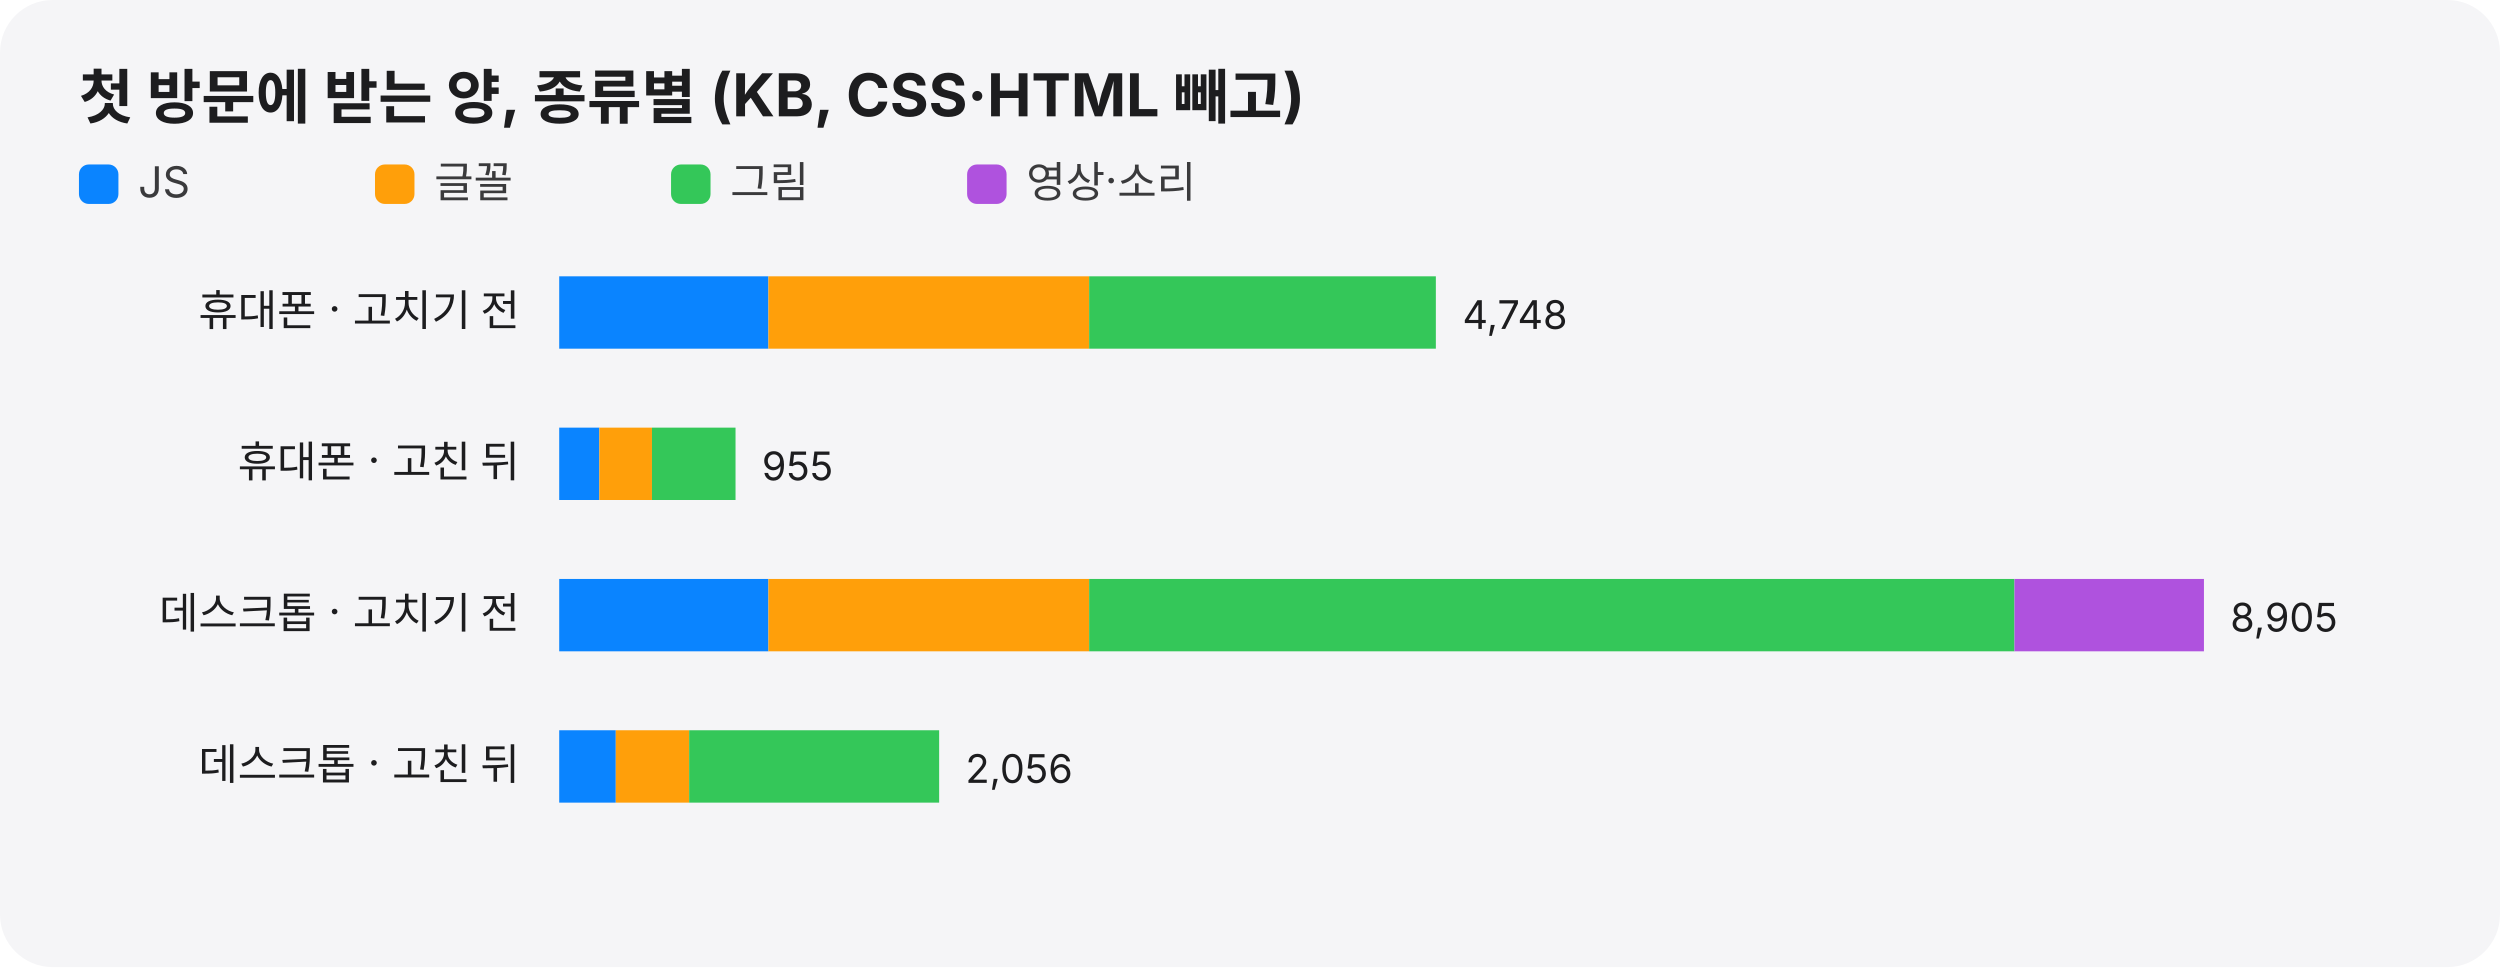
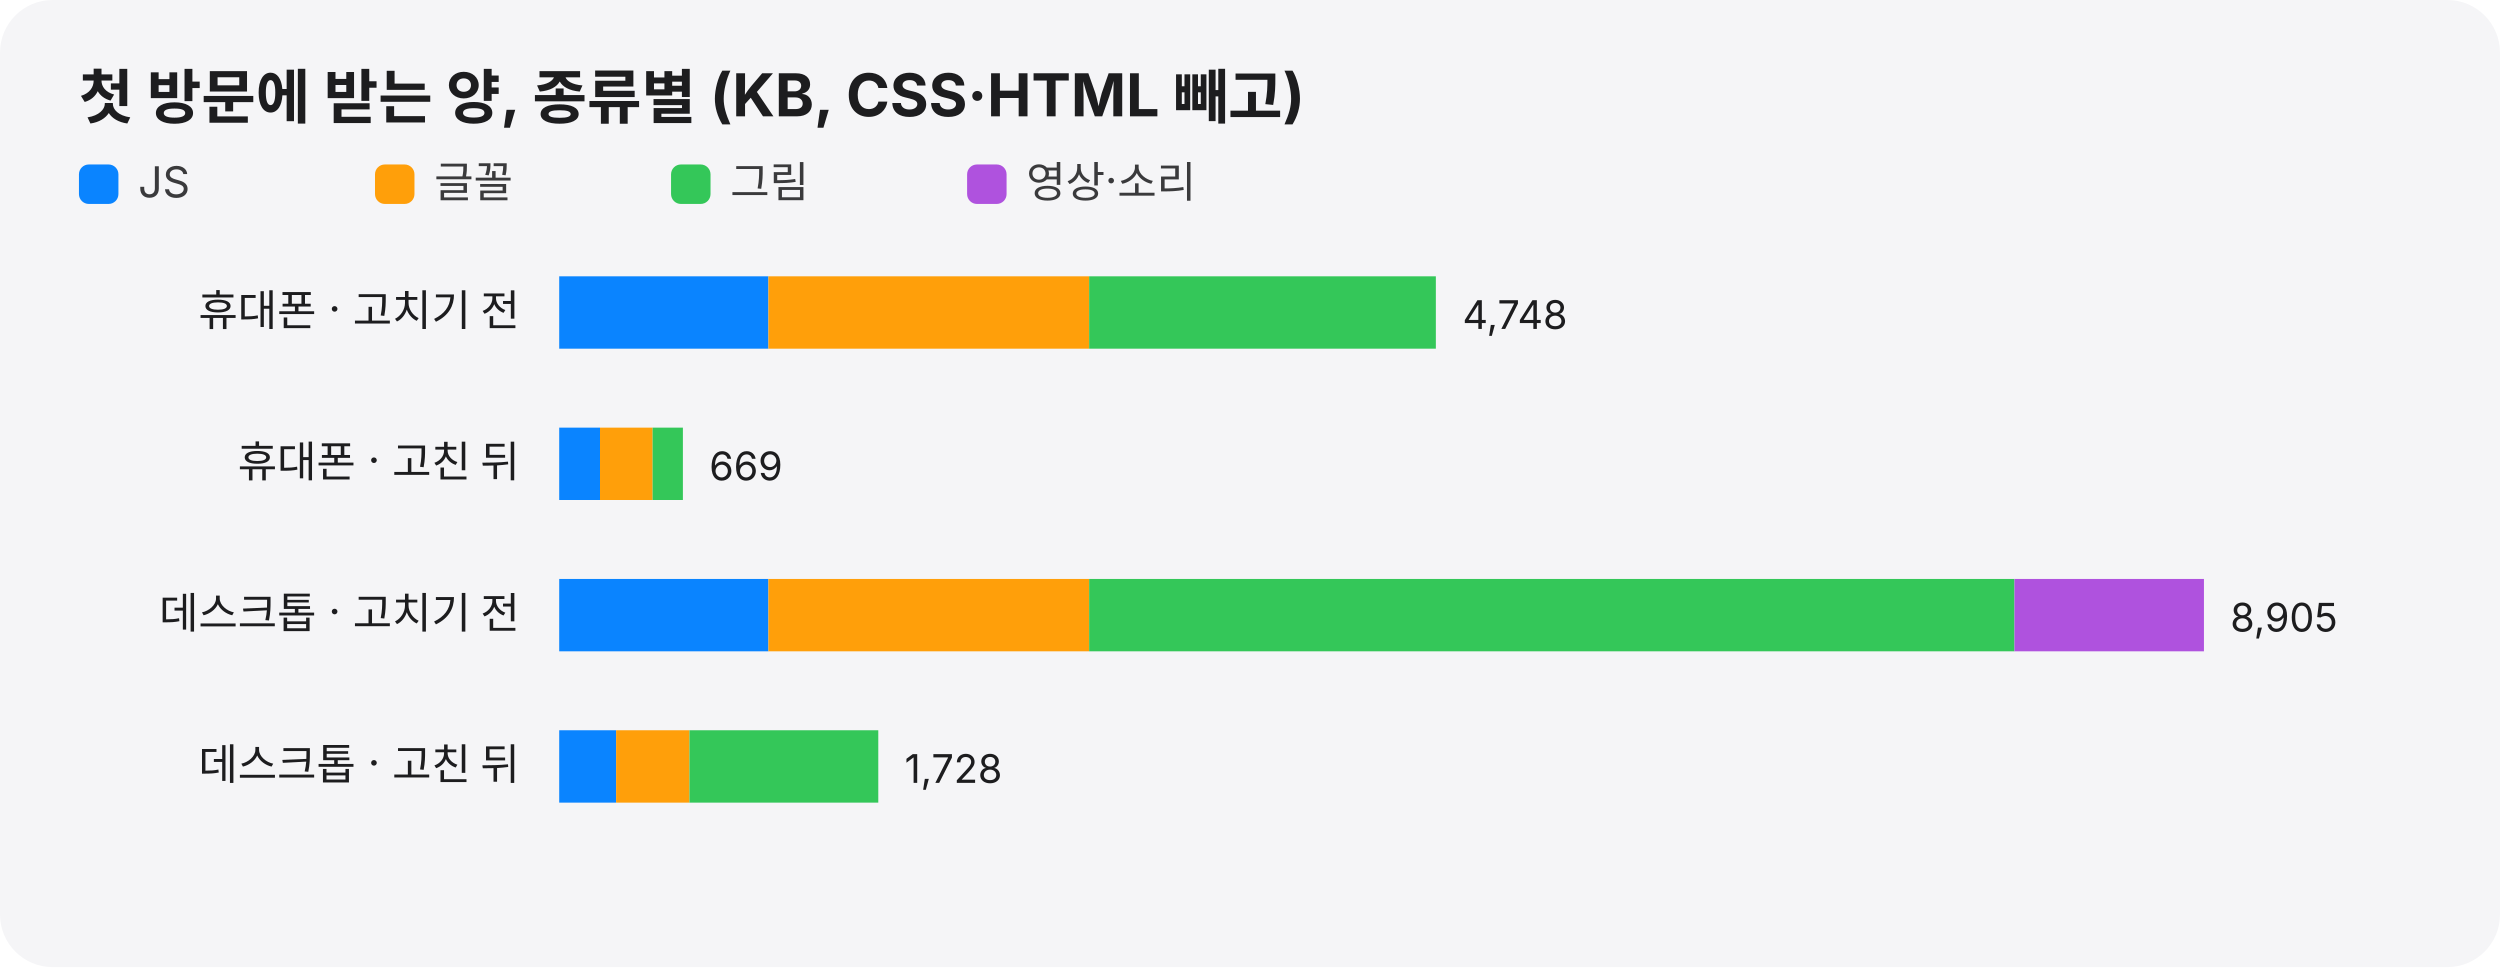
<svg xmlns="http://www.w3.org/2000/svg" viewBox="0 0 760 294" width="760" height="294" font-family="-apple-system, 'Apple SD Gothic Neo', sans-serif">
  <rect width="760" height="294" rx="16" fill="#f5f5f7" />
  <text x="24" y="36" font-size="18" font-weight="700" fill="#1d1d1f">첫 방문에 받는 양, 종류별 (KB, CSS·HTML 빼고)</text>
  <rect x="24" y="50" width="12" height="12" rx="3" fill="#0a84ff" />
  <text x="42" y="60" font-size="13" fill="#3a3a3c">JS</text>
  <rect x="114" y="50" width="12" height="12" rx="3" fill="#ff9f0a" />
  <text x="132" y="60" font-size="13" fill="#3a3a3c">글꼴</text>
  <rect x="204" y="50" width="12" height="12" rx="3" fill="#34c759" />
  <text x="222" y="60" font-size="13" fill="#3a3a3c">그림</text>
  <rect x="294" y="50" width="12" height="12" rx="3" fill="#af52de" />
  <text x="312" y="60" font-size="13" fill="#3a3a3c">영상·소리</text>
  <text x="158" y="99" font-size="13" text-anchor="end" fill="#1d1d1f">휴대폰 · 고치기 전</text>
  <rect x="170.0" y="84" width="63.6" height="22" fill="#0a84ff" />
  <rect x="233.6" y="84" width="97.5" height="22" fill="#ff9f0a" />
  <rect x="331.1" y="84" width="105.4" height="22" fill="#34c759" />
  <text x="444.6" y="100" font-size="12" fill="#1d1d1f">4,748</text>
  <text x="158" y="145" font-size="13" text-anchor="end" fill="#1d1d1f">휴대폰 · 고친 뒤</text>
-   <rect x="170.0" y="130" width="12.2" height="22" fill="#0a84ff" />
-   <rect x="182.2" y="130" width="16.0" height="22" fill="#ff9f0a" />
-   <rect x="198.2" y="130" width="25.4" height="22" fill="#34c759" />
-   <text x="231.6" y="146" font-size="12" fill="#1d1d1f">955</text>
+   <rect x="170.0" y="130" width="12.4" height="22" fill="#0a84ff" />
+   <rect x="182.4" y="130" width="16.0" height="22" fill="#ff9f0a" />
+   <rect x="198.4" y="130" width="9.2" height="22" fill="#34c759" />
+   <text x="215.6" y="146" font-size="12" fill="#1d1d1f">669</text>
  <text x="158" y="191" font-size="13" text-anchor="end" fill="#1d1d1f">데스크톱 · 고치기 전</text>
  <rect x="170.0" y="176" width="63.6" height="22" fill="#0a84ff" />
  <rect x="233.6" y="176" width="97.5" height="22" fill="#ff9f0a" />
  <rect x="331.1" y="176" width="281.3" height="22" fill="#34c759" />
  <rect x="612.4" y="176" width="57.6" height="22" fill="#af52de" />
  <text x="678.0" y="192" font-size="12" fill="#1d1d1f">8,905</text>
  <text x="158" y="237" font-size="13" text-anchor="end" fill="#1d1d1f">데스크톱 · 고친 뒤</text>
-   <rect x="170.0" y="222" width="17.2" height="22" fill="#0a84ff" />
-   <rect x="187.2" y="222" width="22.3" height="22" fill="#ff9f0a" />
-   <rect x="209.5" y="222" width="76.0" height="22" fill="#34c759" />
-   <text x="293.5" y="238" font-size="12" fill="#1d1d1f">2,056</text>
+   <rect x="170.0" y="222" width="17.3" height="22" fill="#0a84ff" />
+   <rect x="187.3" y="222" width="22.3" height="22" fill="#ff9f0a" />
+   <rect x="209.6" y="222" width="57.4" height="22" fill="#34c759" />
+   <text x="275.0" y="238" font-size="12" fill="#1d1d1f">1,728</text>
</svg>
